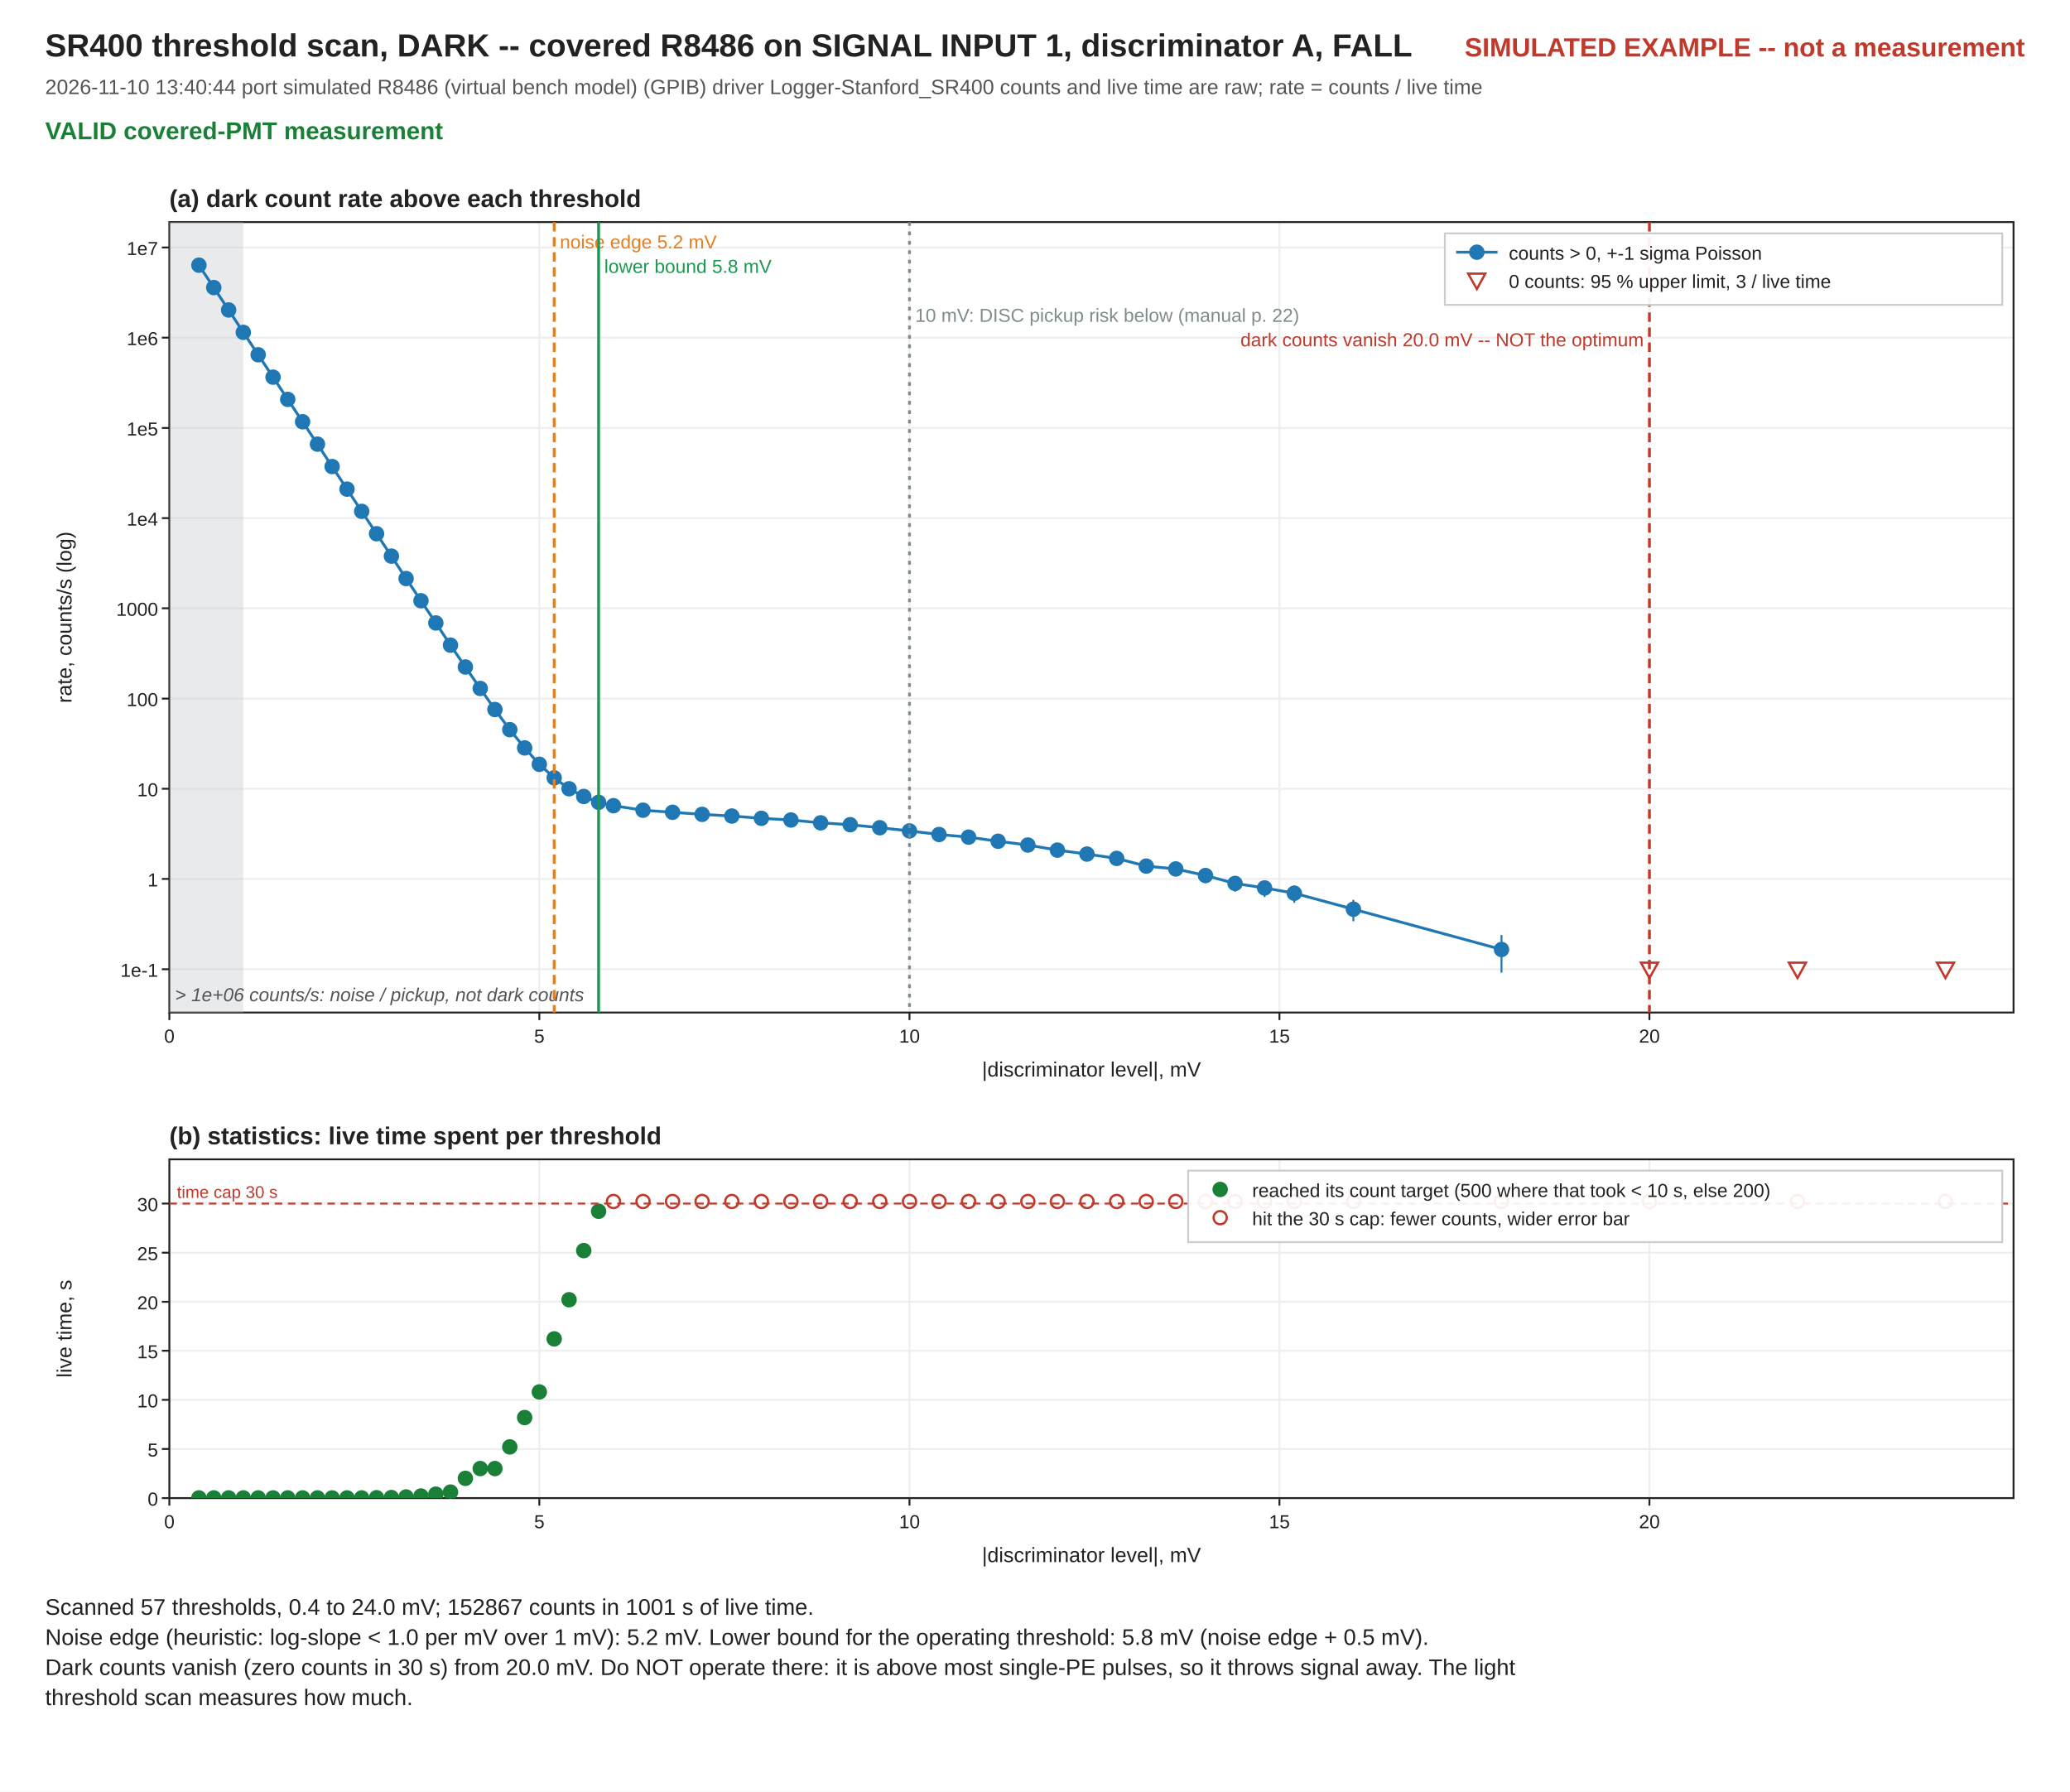
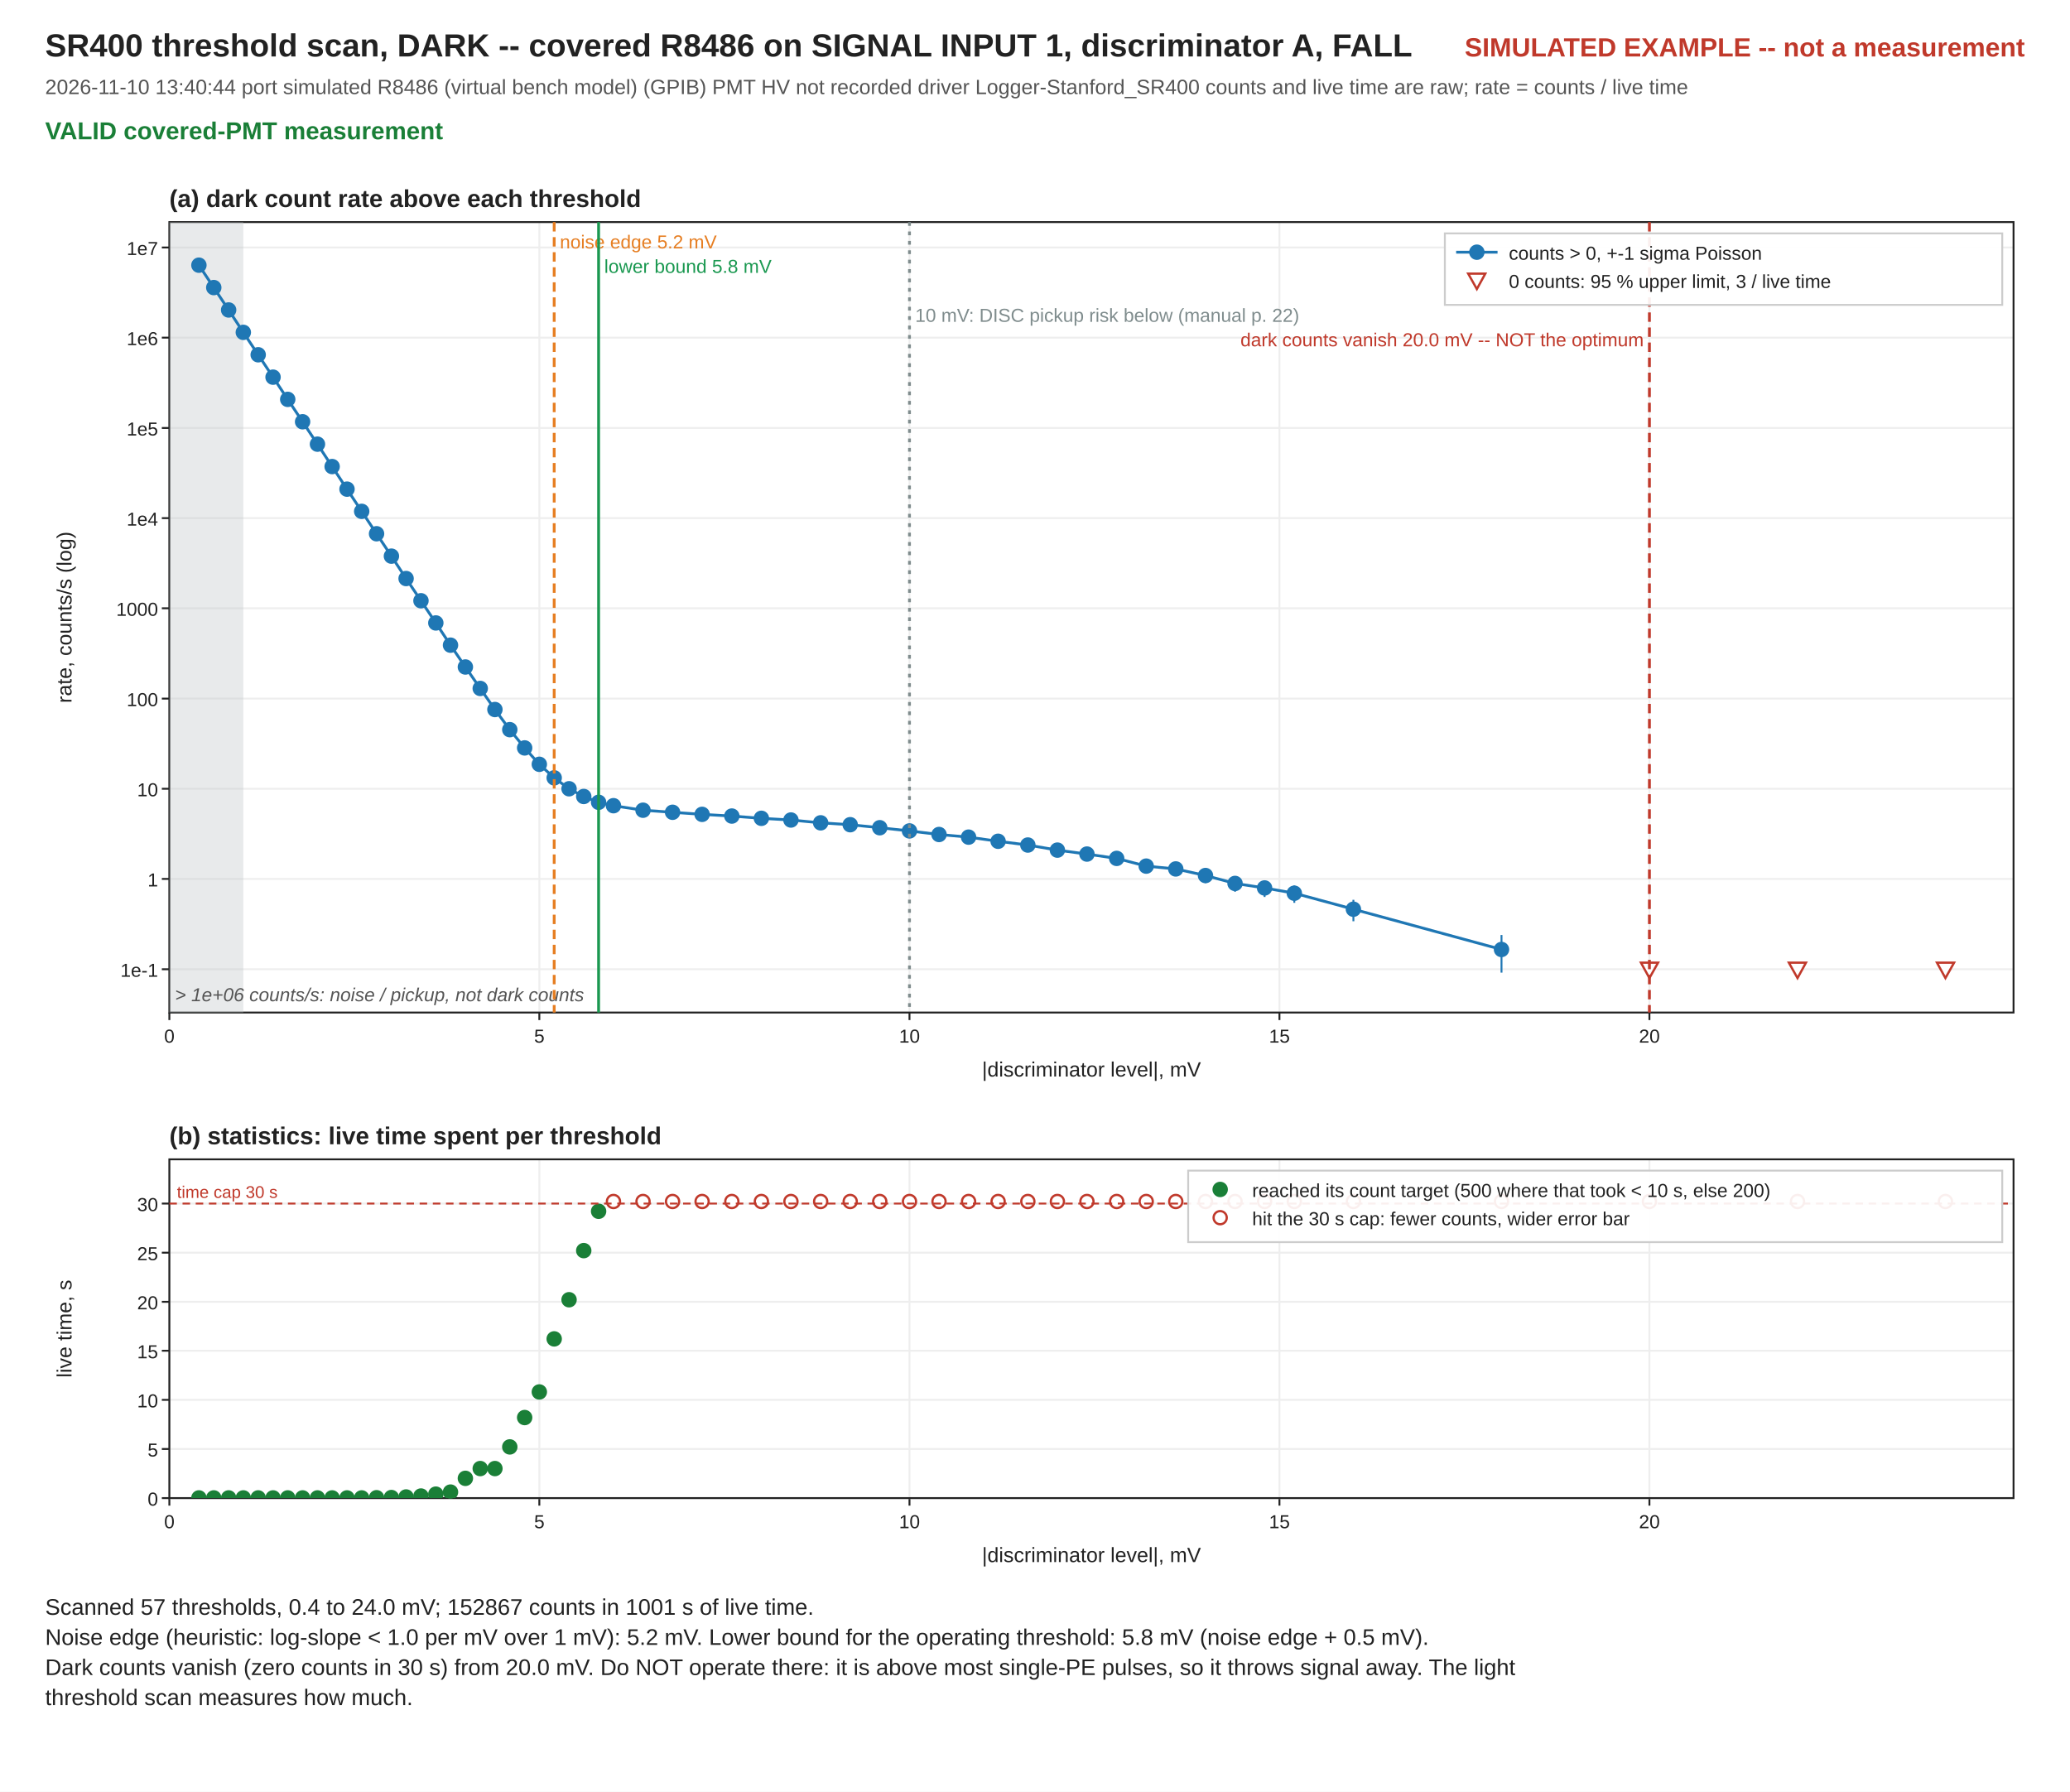
<svg xmlns="http://www.w3.org/2000/svg" width="1100" height="952" viewBox="0 0 1100 952">
  <rect x="0" y="0" width="1100" height="952" fill="white" />
  <text x="24.0" y="30.0" font-size="17" font-family="Arial, sans-serif" text-anchor="start" font-weight="bold" fill="#222">SR400 threshold scan, DARK -- covered R8486 on SIGNAL INPUT 1, discriminator A, FALL</text>
  <text x="1076.0" y="30.0" font-size="14" font-family="Arial, sans-serif" text-anchor="end" font-weight="bold" fill="#c0392b">SIMULATED EXAMPLE -- not a measurement</text>
-   <text x="24.0" y="50.0" font-size="11" font-family="Arial, sans-serif" text-anchor="start" font-weight="normal" fill="#555">2026-11-10 13:40:44   port simulated R8486 (virtual bench model) (GPIB)   driver Logger-Stanford_SR400   counts and live time are raw; rate = counts / live time</text>
+   <text x="24.0" y="50.0" font-size="11" font-family="Arial, sans-serif" text-anchor="start" font-weight="normal" fill="#555">2026-11-10 13:40:44   port simulated R8486 (virtual bench model) (GPIB)   PMT HV not recorded   driver Logger-Stanford_SR400   counts and live time are raw; rate = counts / live time</text>
  <text x="24.0" y="74.0" font-size="13" font-family="Arial, sans-serif" text-anchor="start" font-weight="bold" fill="#1a7f37">VALID covered-PMT measurement</text>
  <clipPath id="clip1">
    <rect x="90.0" y="118.0" width="980.0" height="420.0" />
  </clipPath>
  <line x1="90.0" y1="118.0" x2="90.0" y2="538.0" stroke="#eeeeee" stroke-width="1" />
  <line x1="90.0" y1="538.0" x2="90.0" y2="542.0" stroke="#222" stroke-width="1" />
  <text x="90.0" y="554.0" font-size="10" font-family="Arial, sans-serif" text-anchor="middle" font-weight="normal" fill="#222">0</text>
  <line x1="286.6" y1="118.0" x2="286.6" y2="538.0" stroke="#eeeeee" stroke-width="1" />
  <line x1="286.6" y1="538.0" x2="286.6" y2="542.0" stroke="#222" stroke-width="1" />
  <text x="286.6" y="554.0" font-size="10" font-family="Arial, sans-serif" text-anchor="middle" font-weight="normal" fill="#222">5</text>
  <line x1="483.3" y1="118.0" x2="483.3" y2="538.0" stroke="#eeeeee" stroke-width="1" />
  <line x1="483.3" y1="538.0" x2="483.3" y2="542.0" stroke="#222" stroke-width="1" />
  <text x="483.3" y="554.0" font-size="10" font-family="Arial, sans-serif" text-anchor="middle" font-weight="normal" fill="#222">10</text>
  <line x1="679.9" y1="118.0" x2="679.9" y2="538.0" stroke="#eeeeee" stroke-width="1" />
  <line x1="679.9" y1="538.0" x2="679.9" y2="542.0" stroke="#222" stroke-width="1" />
  <text x="679.9" y="554.0" font-size="10" font-family="Arial, sans-serif" text-anchor="middle" font-weight="normal" fill="#222">15</text>
  <line x1="876.5" y1="118.0" x2="876.5" y2="538.0" stroke="#eeeeee" stroke-width="1" />
  <line x1="876.5" y1="538.0" x2="876.5" y2="542.0" stroke="#222" stroke-width="1" />
  <text x="876.5" y="554.0" font-size="10" font-family="Arial, sans-serif" text-anchor="middle" font-weight="normal" fill="#222">20</text>
  <line x1="90.0" y1="515.0" x2="1070.0" y2="515.0" stroke="#eeeeee" stroke-width="1" />
  <line x1="86.0" y1="515.0" x2="90.0" y2="515.0" stroke="#222" stroke-width="1" />
  <text x="84.0" y="519.0" font-size="10" font-family="Arial, sans-serif" text-anchor="end" font-weight="normal" fill="#222">1e-1</text>
  <line x1="90.0" y1="467.0" x2="1070.0" y2="467.0" stroke="#eeeeee" stroke-width="1" />
  <line x1="86.0" y1="467.0" x2="90.0" y2="467.0" stroke="#222" stroke-width="1" />
  <text x="84.0" y="471.0" font-size="10" font-family="Arial, sans-serif" text-anchor="end" font-weight="normal" fill="#222">1</text>
  <line x1="90.0" y1="419.1" x2="1070.0" y2="419.1" stroke="#eeeeee" stroke-width="1" />
  <line x1="86.0" y1="419.1" x2="90.0" y2="419.1" stroke="#222" stroke-width="1" />
  <text x="84.0" y="423.1" font-size="10" font-family="Arial, sans-serif" text-anchor="end" font-weight="normal" fill="#222">10</text>
  <line x1="90.0" y1="371.2" x2="1070.0" y2="371.2" stroke="#eeeeee" stroke-width="1" />
  <line x1="86.0" y1="371.2" x2="90.0" y2="371.2" stroke="#222" stroke-width="1" />
  <text x="84.0" y="375.2" font-size="10" font-family="Arial, sans-serif" text-anchor="end" font-weight="normal" fill="#222">100</text>
  <line x1="90.0" y1="323.2" x2="1070.0" y2="323.2" stroke="#eeeeee" stroke-width="1" />
  <line x1="86.0" y1="323.2" x2="90.0" y2="323.2" stroke="#222" stroke-width="1" />
  <text x="84.0" y="327.2" font-size="10" font-family="Arial, sans-serif" text-anchor="end" font-weight="normal" fill="#222">1000</text>
  <line x1="90.0" y1="275.3" x2="1070.0" y2="275.3" stroke="#eeeeee" stroke-width="1" />
  <line x1="86.0" y1="275.3" x2="90.0" y2="275.3" stroke="#222" stroke-width="1" />
  <text x="84.0" y="279.3" font-size="10" font-family="Arial, sans-serif" text-anchor="end" font-weight="normal" fill="#222">1e4</text>
  <line x1="90.0" y1="227.4" x2="1070.0" y2="227.4" stroke="#eeeeee" stroke-width="1" />
  <line x1="86.0" y1="227.4" x2="90.0" y2="227.4" stroke="#222" stroke-width="1" />
  <text x="84.0" y="231.4" font-size="10" font-family="Arial, sans-serif" text-anchor="end" font-weight="normal" fill="#222">1e5</text>
  <line x1="90.0" y1="179.4" x2="1070.0" y2="179.4" stroke="#eeeeee" stroke-width="1" />
  <line x1="86.0" y1="179.4" x2="90.0" y2="179.4" stroke="#222" stroke-width="1" />
  <text x="84.0" y="183.4" font-size="10" font-family="Arial, sans-serif" text-anchor="end" font-weight="normal" fill="#222">1e6</text>
  <line x1="90.0" y1="131.5" x2="1070.0" y2="131.5" stroke="#eeeeee" stroke-width="1" />
  <line x1="86.0" y1="131.5" x2="90.0" y2="131.5" stroke="#222" stroke-width="1" />
  <text x="84.0" y="135.5" font-size="10" font-family="Arial, sans-serif" text-anchor="end" font-weight="normal" fill="#222">1e7</text>
  <rect x="90.0" y="118.0" width="980.0" height="420.0" fill="none" stroke="#222" fill-opacity="1.0" />
  <text x="90.0" y="110.0" font-size="13" font-family="Arial, sans-serif" text-anchor="start" font-weight="bold" fill="#222">(a) dark count rate above each threshold</text>
  <text x="580.0" y="572.0" font-size="11" font-family="Arial, sans-serif" text-anchor="middle" font-weight="normal" fill="#222">|discriminator level|, mV</text>
  <text x="38.0" y="328.0" font-size="11" font-family="Arial, sans-serif" text-anchor="middle" font-weight="normal" fill="#222" transform="rotate(-90 38.0 328.0)">rate, counts/s (log)</text>
  <rect x="90.0" y="118.0" width="39.3" height="420.0" fill="#bdc3c7" stroke="none" fill-opacity="0.35" />
  <text x="93.0" y="532.0" font-size="10" font-family="Arial, sans-serif" text-anchor="start" font-weight="normal" fill="#555" font-style="italic">&gt; 1e+06 counts/s: noise / pickup, not dark counts</text>
  <line x1="105.7" y1="140.8" x2="105.7" y2="141.0" stroke="#1f77b4" stroke-width="1" clip-path="url(#clip1)" />
  <line x1="113.6" y1="152.7" x2="113.6" y2="152.9" stroke="#1f77b4" stroke-width="1" clip-path="url(#clip1)" />
  <line x1="121.5" y1="164.5" x2="121.5" y2="164.8" stroke="#1f77b4" stroke-width="1" clip-path="url(#clip1)" />
  <line x1="129.3" y1="176.4" x2="129.3" y2="176.8" stroke="#1f77b4" stroke-width="1" clip-path="url(#clip1)" />
  <line x1="137.2" y1="188.2" x2="137.2" y2="188.7" stroke="#1f77b4" stroke-width="1" clip-path="url(#clip1)" />
  <line x1="145.1" y1="200.0" x2="145.1" y2="200.7" stroke="#1f77b4" stroke-width="1" clip-path="url(#clip1)" />
  <line x1="152.9" y1="211.8" x2="152.9" y2="212.7" stroke="#1f77b4" stroke-width="1" clip-path="url(#clip1)" />
  <line x1="160.8" y1="223.5" x2="160.8" y2="224.8" stroke="#1f77b4" stroke-width="1" clip-path="url(#clip1)" />
  <line x1="168.7" y1="235.2" x2="168.7" y2="236.9" stroke="#1f77b4" stroke-width="1" clip-path="url(#clip1)" />
  <line x1="176.5" y1="246.9" x2="176.5" y2="249.0" stroke="#1f77b4" stroke-width="1" clip-path="url(#clip1)" />
  <line x1="184.4" y1="258.5" x2="184.4" y2="261.4" stroke="#1f77b4" stroke-width="1" clip-path="url(#clip1)" />
  <line x1="192.2" y1="270.4" x2="192.2" y2="273.1" stroke="#1f77b4" stroke-width="1" clip-path="url(#clip1)" />
  <line x1="200.1" y1="282.4" x2="200.1" y2="285.0" stroke="#1f77b4" stroke-width="1" clip-path="url(#clip1)" />
  <line x1="208.0" y1="294.1" x2="208.0" y2="296.9" stroke="#1f77b4" stroke-width="1" clip-path="url(#clip1)" />
  <line x1="215.8" y1="306.0" x2="215.8" y2="308.8" stroke="#1f77b4" stroke-width="1" clip-path="url(#clip1)" />
  <line x1="223.7" y1="317.9" x2="223.7" y2="320.6" stroke="#1f77b4" stroke-width="1" clip-path="url(#clip1)" />
  <line x1="231.6" y1="329.8" x2="231.6" y2="332.2" stroke="#1f77b4" stroke-width="1" clip-path="url(#clip1)" />
  <line x1="239.4" y1="341.4" x2="239.4" y2="344.1" stroke="#1f77b4" stroke-width="1" clip-path="url(#clip1)" />
  <line x1="247.3" y1="353.4" x2="247.3" y2="355.4" stroke="#1f77b4" stroke-width="1" clip-path="url(#clip1)" />
  <line x1="255.2" y1="364.8" x2="255.2" y2="366.9" stroke="#1f77b4" stroke-width="1" clip-path="url(#clip1)" />
  <line x1="263.0" y1="375.6" x2="263.0" y2="378.4" stroke="#1f77b4" stroke-width="1" clip-path="url(#clip1)" />
  <line x1="270.9" y1="386.4" x2="270.9" y2="389.1" stroke="#1f77b4" stroke-width="1" clip-path="url(#clip1)" />
  <line x1="278.8" y1="396.1" x2="278.8" y2="398.8" stroke="#1f77b4" stroke-width="1" clip-path="url(#clip1)" />
  <line x1="286.6" y1="404.7" x2="286.6" y2="407.6" stroke="#1f77b4" stroke-width="1" clip-path="url(#clip1)" />
  <line x1="294.5" y1="412.0" x2="294.5" y2="414.8" stroke="#1f77b4" stroke-width="1" clip-path="url(#clip1)" />
  <line x1="302.4" y1="417.7" x2="302.4" y2="420.6" stroke="#1f77b4" stroke-width="1" clip-path="url(#clip1)" />
  <line x1="310.2" y1="421.8" x2="310.2" y2="424.7" stroke="#1f77b4" stroke-width="1" clip-path="url(#clip1)" />
  <line x1="318.1" y1="424.9" x2="318.1" y2="427.8" stroke="#1f77b4" stroke-width="1" clip-path="url(#clip1)" />
  <line x1="326.0" y1="426.7" x2="326.0" y2="429.7" stroke="#1f77b4" stroke-width="1" clip-path="url(#clip1)" />
  <line x1="341.7" y1="429.0" x2="341.7" y2="432.1" stroke="#1f77b4" stroke-width="1" clip-path="url(#clip1)" />
  <line x1="357.4" y1="430.0" x2="357.4" y2="433.3" stroke="#1f77b4" stroke-width="1" clip-path="url(#clip1)" />
  <line x1="373.1" y1="431.1" x2="373.1" y2="434.5" stroke="#1f77b4" stroke-width="1" clip-path="url(#clip1)" />
  <line x1="388.9" y1="431.9" x2="388.9" y2="435.3" stroke="#1f77b4" stroke-width="1" clip-path="url(#clip1)" />
  <line x1="404.6" y1="433.2" x2="404.6" y2="436.7" stroke="#1f77b4" stroke-width="1" clip-path="url(#clip1)" />
  <line x1="420.3" y1="434.0" x2="420.3" y2="437.6" stroke="#1f77b4" stroke-width="1" clip-path="url(#clip1)" />
  <line x1="436.1" y1="435.4" x2="436.1" y2="439.1" stroke="#1f77b4" stroke-width="1" clip-path="url(#clip1)" />
  <line x1="451.8" y1="436.4" x2="451.8" y2="440.1" stroke="#1f77b4" stroke-width="1" clip-path="url(#clip1)" />
  <line x1="467.5" y1="437.9" x2="467.5" y2="441.8" stroke="#1f77b4" stroke-width="1" clip-path="url(#clip1)" />
  <line x1="483.3" y1="439.6" x2="483.3" y2="443.7" stroke="#1f77b4" stroke-width="1" clip-path="url(#clip1)" />
  <line x1="499.0" y1="441.4" x2="499.0" y2="445.7" stroke="#1f77b4" stroke-width="1" clip-path="url(#clip1)" />
  <line x1="514.7" y1="442.7" x2="514.7" y2="447.1" stroke="#1f77b4" stroke-width="1" clip-path="url(#clip1)" />
  <line x1="530.4" y1="444.8" x2="530.4" y2="449.5" stroke="#1f77b4" stroke-width="1" clip-path="url(#clip1)" />
  <line x1="546.2" y1="446.7" x2="546.2" y2="451.6" stroke="#1f77b4" stroke-width="1" clip-path="url(#clip1)" />
  <line x1="561.9" y1="449.3" x2="561.9" y2="454.6" stroke="#1f77b4" stroke-width="1" clip-path="url(#clip1)" />
  <line x1="577.6" y1="451.2" x2="577.6" y2="456.8" stroke="#1f77b4" stroke-width="1" clip-path="url(#clip1)" />
  <line x1="593.4" y1="453.4" x2="593.4" y2="459.3" stroke="#1f77b4" stroke-width="1" clip-path="url(#clip1)" />
  <line x1="609.1" y1="457.2" x2="609.1" y2="463.7" stroke="#1f77b4" stroke-width="1" clip-path="url(#clip1)" />
  <line x1="624.8" y1="458.6" x2="624.8" y2="465.4" stroke="#1f77b4" stroke-width="1" clip-path="url(#clip1)" />
  <line x1="640.6" y1="461.9" x2="640.6" y2="469.2" stroke="#1f77b4" stroke-width="1" clip-path="url(#clip1)" />
  <line x1="656.3" y1="465.7" x2="656.3" y2="473.8" stroke="#1f77b4" stroke-width="1" clip-path="url(#clip1)" />
  <line x1="672.0" y1="468.0" x2="672.0" y2="476.6" stroke="#1f77b4" stroke-width="1" clip-path="url(#clip1)" />
  <line x1="687.8" y1="470.5" x2="687.8" y2="479.7" stroke="#1f77b4" stroke-width="1" clip-path="url(#clip1)" />
  <line x1="719.2" y1="478.1" x2="719.2" y2="489.5" stroke="#1f77b4" stroke-width="1" clip-path="url(#clip1)" />
  <line x1="797.9" y1="496.8" x2="797.9" y2="516.8" stroke="#1f77b4" stroke-width="1" clip-path="url(#clip1)" />
  <polyline points="105.7,140.9 113.6,152.8 121.5,164.7 129.3,176.6 137.2,188.5 145.1,200.4 152.9,212.2 160.8,224.1 168.7,236.0 176.5,247.9 184.4,259.9 192.2,271.7 200.1,283.6 208.0,295.5 215.8,307.4 223.7,319.2 231.6,331.0 239.4,342.8 247.3,354.4 255.2,365.8 263.0,377.0 270.9,387.7 278.8,397.4 286.6,406.1 294.5,413.3 302.4,419.1 310.2,423.2 318.1,426.3 326.0,428.1 341.7,430.5 357.4,431.6 373.1,432.7 388.9,433.6 404.6,434.8 420.3,435.7 436.1,437.2 451.8,438.2 467.5,439.8 483.3,441.5 499.0,443.4 514.7,444.8 530.4,447.0 546.2,449.0 561.9,451.7 577.6,453.8 593.4,456.1 609.1,460.2 624.8,461.7 640.6,465.2 656.3,469.4 672.0,471.8 687.8,474.6 719.2,483.1 797.9,504.5" fill="none" stroke="#1f77b4" stroke-width="1.5" clip-path="url(#clip1)" />
  <circle cx="105.7" cy="140.9" r="3.5" fill="#1f77b4" stroke="#1f77b4" stroke-width="1.2" clip-path="url(#clip1)" />
  <circle cx="113.6" cy="152.8" r="3.5" fill="#1f77b4" stroke="#1f77b4" stroke-width="1.2" clip-path="url(#clip1)" />
  <circle cx="121.5" cy="164.7" r="3.5" fill="#1f77b4" stroke="#1f77b4" stroke-width="1.2" clip-path="url(#clip1)" />
  <circle cx="129.3" cy="176.6" r="3.5" fill="#1f77b4" stroke="#1f77b4" stroke-width="1.2" clip-path="url(#clip1)" />
  <circle cx="137.2" cy="188.5" r="3.5" fill="#1f77b4" stroke="#1f77b4" stroke-width="1.2" clip-path="url(#clip1)" />
  <circle cx="145.1" cy="200.4" r="3.5" fill="#1f77b4" stroke="#1f77b4" stroke-width="1.2" clip-path="url(#clip1)" />
  <circle cx="152.9" cy="212.2" r="3.5" fill="#1f77b4" stroke="#1f77b4" stroke-width="1.2" clip-path="url(#clip1)" />
  <circle cx="160.8" cy="224.1" r="3.5" fill="#1f77b4" stroke="#1f77b4" stroke-width="1.2" clip-path="url(#clip1)" />
  <circle cx="168.7" cy="236.0" r="3.5" fill="#1f77b4" stroke="#1f77b4" stroke-width="1.2" clip-path="url(#clip1)" />
  <circle cx="176.5" cy="247.9" r="3.5" fill="#1f77b4" stroke="#1f77b4" stroke-width="1.2" clip-path="url(#clip1)" />
  <circle cx="184.4" cy="259.9" r="3.5" fill="#1f77b4" stroke="#1f77b4" stroke-width="1.2" clip-path="url(#clip1)" />
  <circle cx="192.2" cy="271.7" r="3.5" fill="#1f77b4" stroke="#1f77b4" stroke-width="1.2" clip-path="url(#clip1)" />
  <circle cx="200.1" cy="283.6" r="3.5" fill="#1f77b4" stroke="#1f77b4" stroke-width="1.2" clip-path="url(#clip1)" />
  <circle cx="208.0" cy="295.5" r="3.5" fill="#1f77b4" stroke="#1f77b4" stroke-width="1.2" clip-path="url(#clip1)" />
  <circle cx="215.8" cy="307.4" r="3.5" fill="#1f77b4" stroke="#1f77b4" stroke-width="1.2" clip-path="url(#clip1)" />
  <circle cx="223.7" cy="319.2" r="3.5" fill="#1f77b4" stroke="#1f77b4" stroke-width="1.2" clip-path="url(#clip1)" />
  <circle cx="231.6" cy="331.0" r="3.5" fill="#1f77b4" stroke="#1f77b4" stroke-width="1.2" clip-path="url(#clip1)" />
  <circle cx="239.4" cy="342.8" r="3.5" fill="#1f77b4" stroke="#1f77b4" stroke-width="1.2" clip-path="url(#clip1)" />
  <circle cx="247.3" cy="354.4" r="3.5" fill="#1f77b4" stroke="#1f77b4" stroke-width="1.2" clip-path="url(#clip1)" />
  <circle cx="255.2" cy="365.8" r="3.5" fill="#1f77b4" stroke="#1f77b4" stroke-width="1.2" clip-path="url(#clip1)" />
  <circle cx="263.0" cy="377.0" r="3.5" fill="#1f77b4" stroke="#1f77b4" stroke-width="1.2" clip-path="url(#clip1)" />
  <circle cx="270.9" cy="387.7" r="3.5" fill="#1f77b4" stroke="#1f77b4" stroke-width="1.2" clip-path="url(#clip1)" />
  <circle cx="278.8" cy="397.4" r="3.5" fill="#1f77b4" stroke="#1f77b4" stroke-width="1.2" clip-path="url(#clip1)" />
  <circle cx="286.6" cy="406.1" r="3.5" fill="#1f77b4" stroke="#1f77b4" stroke-width="1.2" clip-path="url(#clip1)" />
  <circle cx="294.5" cy="413.3" r="3.5" fill="#1f77b4" stroke="#1f77b4" stroke-width="1.2" clip-path="url(#clip1)" />
  <circle cx="302.4" cy="419.1" r="3.5" fill="#1f77b4" stroke="#1f77b4" stroke-width="1.2" clip-path="url(#clip1)" />
  <circle cx="310.2" cy="423.2" r="3.5" fill="#1f77b4" stroke="#1f77b4" stroke-width="1.2" clip-path="url(#clip1)" />
  <circle cx="318.1" cy="426.3" r="3.5" fill="#1f77b4" stroke="#1f77b4" stroke-width="1.2" clip-path="url(#clip1)" />
  <circle cx="326.0" cy="428.1" r="3.5" fill="#1f77b4" stroke="#1f77b4" stroke-width="1.2" clip-path="url(#clip1)" />
  <circle cx="341.7" cy="430.5" r="3.5" fill="#1f77b4" stroke="#1f77b4" stroke-width="1.2" clip-path="url(#clip1)" />
  <circle cx="357.4" cy="431.6" r="3.5" fill="#1f77b4" stroke="#1f77b4" stroke-width="1.2" clip-path="url(#clip1)" />
  <circle cx="373.1" cy="432.7" r="3.5" fill="#1f77b4" stroke="#1f77b4" stroke-width="1.2" clip-path="url(#clip1)" />
  <circle cx="388.9" cy="433.6" r="3.5" fill="#1f77b4" stroke="#1f77b4" stroke-width="1.2" clip-path="url(#clip1)" />
  <circle cx="404.6" cy="434.8" r="3.5" fill="#1f77b4" stroke="#1f77b4" stroke-width="1.2" clip-path="url(#clip1)" />
  <circle cx="420.3" cy="435.7" r="3.5" fill="#1f77b4" stroke="#1f77b4" stroke-width="1.2" clip-path="url(#clip1)" />
  <circle cx="436.1" cy="437.2" r="3.5" fill="#1f77b4" stroke="#1f77b4" stroke-width="1.2" clip-path="url(#clip1)" />
  <circle cx="451.8" cy="438.2" r="3.5" fill="#1f77b4" stroke="#1f77b4" stroke-width="1.2" clip-path="url(#clip1)" />
  <circle cx="467.5" cy="439.8" r="3.5" fill="#1f77b4" stroke="#1f77b4" stroke-width="1.2" clip-path="url(#clip1)" />
  <circle cx="483.3" cy="441.5" r="3.5" fill="#1f77b4" stroke="#1f77b4" stroke-width="1.2" clip-path="url(#clip1)" />
  <circle cx="499.0" cy="443.4" r="3.5" fill="#1f77b4" stroke="#1f77b4" stroke-width="1.2" clip-path="url(#clip1)" />
  <circle cx="514.7" cy="444.8" r="3.5" fill="#1f77b4" stroke="#1f77b4" stroke-width="1.2" clip-path="url(#clip1)" />
  <circle cx="530.4" cy="447.0" r="3.5" fill="#1f77b4" stroke="#1f77b4" stroke-width="1.2" clip-path="url(#clip1)" />
  <circle cx="546.2" cy="449.0" r="3.5" fill="#1f77b4" stroke="#1f77b4" stroke-width="1.2" clip-path="url(#clip1)" />
  <circle cx="561.9" cy="451.7" r="3.5" fill="#1f77b4" stroke="#1f77b4" stroke-width="1.2" clip-path="url(#clip1)" />
  <circle cx="577.6" cy="453.8" r="3.5" fill="#1f77b4" stroke="#1f77b4" stroke-width="1.2" clip-path="url(#clip1)" />
  <circle cx="593.4" cy="456.1" r="3.5" fill="#1f77b4" stroke="#1f77b4" stroke-width="1.2" clip-path="url(#clip1)" />
  <circle cx="609.1" cy="460.2" r="3.5" fill="#1f77b4" stroke="#1f77b4" stroke-width="1.2" clip-path="url(#clip1)" />
  <circle cx="624.8" cy="461.7" r="3.5" fill="#1f77b4" stroke="#1f77b4" stroke-width="1.2" clip-path="url(#clip1)" />
  <circle cx="640.6" cy="465.2" r="3.5" fill="#1f77b4" stroke="#1f77b4" stroke-width="1.2" clip-path="url(#clip1)" />
  <circle cx="656.3" cy="469.4" r="3.5" fill="#1f77b4" stroke="#1f77b4" stroke-width="1.2" clip-path="url(#clip1)" />
  <circle cx="672.0" cy="471.8" r="3.5" fill="#1f77b4" stroke="#1f77b4" stroke-width="1.2" clip-path="url(#clip1)" />
  <circle cx="687.8" cy="474.6" r="3.5" fill="#1f77b4" stroke="#1f77b4" stroke-width="1.2" clip-path="url(#clip1)" />
  <circle cx="719.2" cy="483.1" r="3.5" fill="#1f77b4" stroke="#1f77b4" stroke-width="1.2" clip-path="url(#clip1)" />
  <circle cx="797.9" cy="504.5" r="3.5" fill="#1f77b4" stroke="#1f77b4" stroke-width="1.2" clip-path="url(#clip1)" />
  <polygon points="876.5,519.7 872.0,511.5 881.1,511.5" fill="white" stroke="#c0392b" stroke-width="1.2" clip-path="url(#clip1)" />
  <polygon points="955.2,519.7 950.6,511.5 959.7,511.5" fill="white" stroke="#c0392b" stroke-width="1.2" clip-path="url(#clip1)" />
  <polygon points="1033.8,519.7 1029.3,511.5 1038.4,511.5" fill="white" stroke="#c0392b" stroke-width="1.2" clip-path="url(#clip1)" />
  <line x1="483.3" y1="118.0" x2="483.3" y2="538.0" stroke="#7f8c8d" stroke-width="1.5" stroke-dasharray="2,3" />
  <text x="486.3" y="171.0" font-size="10" font-family="Arial, sans-serif" text-anchor="start" font-weight="normal" fill="#7f8c8d">10 mV: DISC pickup risk below (manual p. 22)</text>
  <line x1="294.5" y1="118.0" x2="294.5" y2="538.0" stroke="#e67e22" stroke-width="1.5" stroke-dasharray="5,3" />
  <text x="297.5" y="132.0" font-size="10" font-family="Arial, sans-serif" text-anchor="start" font-weight="normal" fill="#e67e22">noise edge 5.2 mV</text>
  <line x1="318.1" y1="118.0" x2="318.1" y2="538.0" stroke="#1a9850" stroke-width="1.5" />
  <text x="321.1" y="145.0" font-size="10" font-family="Arial, sans-serif" text-anchor="start" font-weight="normal" fill="#1a9850">lower bound 5.8 mV</text>
  <line x1="876.5" y1="118.0" x2="876.5" y2="538.0" stroke="#c0392b" stroke-width="1.5" stroke-dasharray="5,3" />
  <text x="873.5" y="184.0" font-size="10" font-family="Arial, sans-serif" text-anchor="end" font-weight="normal" fill="#c0392b">dark counts vanish 20.0 mV -- NOT the optimum</text>
  <rect x="767.8" y="124.0" width="296.2" height="38.0" fill="white" stroke="#cccccc" fill-opacity="0.92" />
  <line x1="773.8" y1="134.0" x2="795.8" y2="134.0" stroke="#1f77b4" stroke-width="1.5" />
  <circle cx="784.8" cy="134.0" r="3.5" fill="#1f77b4" stroke="#1f77b4" stroke-width="1.2" />
  <text x="801.8" y="138.0" font-size="10" font-family="Arial, sans-serif" text-anchor="start" font-weight="normal" fill="#222">counts &gt; 0, +-1 sigma Poisson</text>
  <polygon points="784.8,153.6 780.2,145.4 789.3,145.4" fill="white" stroke="#c0392b" stroke-width="1.2" />
  <text x="801.8" y="153.0" font-size="10" font-family="Arial, sans-serif" text-anchor="start" font-weight="normal" fill="#222">0 counts: 95 % upper limit, 3 / live time</text>
  <clipPath id="clip2">
    <rect x="90.0" y="616.0" width="980.0" height="180.0" />
  </clipPath>
  <line x1="90.0" y1="616.0" x2="90.0" y2="796.0" stroke="#eeeeee" stroke-width="1" />
  <line x1="90.0" y1="796.0" x2="90.0" y2="800.0" stroke="#222" stroke-width="1" />
  <text x="90.0" y="812.0" font-size="10" font-family="Arial, sans-serif" text-anchor="middle" font-weight="normal" fill="#222">0</text>
  <line x1="286.6" y1="616.0" x2="286.6" y2="796.0" stroke="#eeeeee" stroke-width="1" />
  <line x1="286.6" y1="796.0" x2="286.6" y2="800.0" stroke="#222" stroke-width="1" />
  <text x="286.6" y="812.0" font-size="10" font-family="Arial, sans-serif" text-anchor="middle" font-weight="normal" fill="#222">5</text>
  <line x1="483.3" y1="616.0" x2="483.3" y2="796.0" stroke="#eeeeee" stroke-width="1" />
  <line x1="483.3" y1="796.0" x2="483.3" y2="800.0" stroke="#222" stroke-width="1" />
  <text x="483.3" y="812.0" font-size="10" font-family="Arial, sans-serif" text-anchor="middle" font-weight="normal" fill="#222">10</text>
  <line x1="679.9" y1="616.0" x2="679.9" y2="796.0" stroke="#eeeeee" stroke-width="1" />
  <line x1="679.9" y1="796.0" x2="679.9" y2="800.0" stroke="#222" stroke-width="1" />
  <text x="679.9" y="812.0" font-size="10" font-family="Arial, sans-serif" text-anchor="middle" font-weight="normal" fill="#222">15</text>
  <line x1="876.5" y1="616.0" x2="876.5" y2="796.0" stroke="#eeeeee" stroke-width="1" />
  <line x1="876.5" y1="796.0" x2="876.5" y2="800.0" stroke="#222" stroke-width="1" />
  <text x="876.5" y="812.0" font-size="10" font-family="Arial, sans-serif" text-anchor="middle" font-weight="normal" fill="#222">20</text>
  <line x1="90.0" y1="796.0" x2="1070.0" y2="796.0" stroke="#eeeeee" stroke-width="1" />
  <line x1="86.0" y1="796.0" x2="90.0" y2="796.0" stroke="#222" stroke-width="1" />
  <text x="84.0" y="800.0" font-size="10" font-family="Arial, sans-serif" text-anchor="end" font-weight="normal" fill="#222">0</text>
  <line x1="90.0" y1="769.9" x2="1070.0" y2="769.9" stroke="#eeeeee" stroke-width="1" />
  <line x1="86.0" y1="769.9" x2="90.0" y2="769.9" stroke="#222" stroke-width="1" />
  <text x="84.0" y="773.9" font-size="10" font-family="Arial, sans-serif" text-anchor="end" font-weight="normal" fill="#222">5</text>
  <line x1="90.0" y1="743.8" x2="1070.0" y2="743.8" stroke="#eeeeee" stroke-width="1" />
  <line x1="86.0" y1="743.8" x2="90.0" y2="743.8" stroke="#222" stroke-width="1" />
  <text x="84.0" y="747.8" font-size="10" font-family="Arial, sans-serif" text-anchor="end" font-weight="normal" fill="#222">10</text>
  <line x1="90.0" y1="717.7" x2="1070.0" y2="717.7" stroke="#eeeeee" stroke-width="1" />
  <line x1="86.0" y1="717.7" x2="90.0" y2="717.7" stroke="#222" stroke-width="1" />
  <text x="84.0" y="721.7" font-size="10" font-family="Arial, sans-serif" text-anchor="end" font-weight="normal" fill="#222">15</text>
  <line x1="90.0" y1="691.7" x2="1070.0" y2="691.7" stroke="#eeeeee" stroke-width="1" />
  <line x1="86.0" y1="691.7" x2="90.0" y2="691.7" stroke="#222" stroke-width="1" />
  <text x="84.0" y="695.7" font-size="10" font-family="Arial, sans-serif" text-anchor="end" font-weight="normal" fill="#222">20</text>
  <line x1="90.0" y1="665.6" x2="1070.0" y2="665.6" stroke="#eeeeee" stroke-width="1" />
  <line x1="86.0" y1="665.6" x2="90.0" y2="665.6" stroke="#222" stroke-width="1" />
  <text x="84.0" y="669.6" font-size="10" font-family="Arial, sans-serif" text-anchor="end" font-weight="normal" fill="#222">25</text>
  <line x1="90.0" y1="639.5" x2="1070.0" y2="639.5" stroke="#eeeeee" stroke-width="1" />
  <line x1="86.0" y1="639.5" x2="90.0" y2="639.5" stroke="#222" stroke-width="1" />
  <text x="84.0" y="643.5" font-size="10" font-family="Arial, sans-serif" text-anchor="end" font-weight="normal" fill="#222">30</text>
  <rect x="90.0" y="616.0" width="980.0" height="180.0" fill="none" stroke="#222" fill-opacity="1.0" />
  <text x="90.0" y="608.0" font-size="13" font-family="Arial, sans-serif" text-anchor="start" font-weight="bold" fill="#222">(b) statistics: live time spent per threshold</text>
  <text x="580.0" y="830.0" font-size="11" font-family="Arial, sans-serif" text-anchor="middle" font-weight="normal" fill="#222">|discriminator level|, mV</text>
  <text x="38.0" y="706.0" font-size="11" font-family="Arial, sans-serif" text-anchor="middle" font-weight="normal" fill="#222" transform="rotate(-90 38.0 706.0)">live time, s</text>
  <circle cx="105.7" cy="795.9" r="3.5" fill="#1a7f37" stroke="#1a7f37" stroke-width="1.2" clip-path="url(#clip2)" />
  <circle cx="113.6" cy="795.9" r="3.5" fill="#1a7f37" stroke="#1a7f37" stroke-width="1.2" clip-path="url(#clip2)" />
  <circle cx="121.5" cy="795.9" r="3.5" fill="#1a7f37" stroke="#1a7f37" stroke-width="1.2" clip-path="url(#clip2)" />
  <circle cx="129.3" cy="795.9" r="3.5" fill="#1a7f37" stroke="#1a7f37" stroke-width="1.2" clip-path="url(#clip2)" />
  <circle cx="137.2" cy="795.9" r="3.5" fill="#1a7f37" stroke="#1a7f37" stroke-width="1.2" clip-path="url(#clip2)" />
  <circle cx="145.1" cy="795.9" r="3.5" fill="#1a7f37" stroke="#1a7f37" stroke-width="1.2" clip-path="url(#clip2)" />
  <circle cx="152.9" cy="795.9" r="3.5" fill="#1a7f37" stroke="#1a7f37" stroke-width="1.2" clip-path="url(#clip2)" />
  <circle cx="160.8" cy="795.9" r="3.5" fill="#1a7f37" stroke="#1a7f37" stroke-width="1.2" clip-path="url(#clip2)" />
  <circle cx="168.7" cy="795.9" r="3.5" fill="#1a7f37" stroke="#1a7f37" stroke-width="1.2" clip-path="url(#clip2)" />
  <circle cx="176.5" cy="795.9" r="3.5" fill="#1a7f37" stroke="#1a7f37" stroke-width="1.2" clip-path="url(#clip2)" />
  <circle cx="184.4" cy="795.9" r="3.5" fill="#1a7f37" stroke="#1a7f37" stroke-width="1.2" clip-path="url(#clip2)" />
  <circle cx="192.2" cy="795.9" r="3.5" fill="#1a7f37" stroke="#1a7f37" stroke-width="1.2" clip-path="url(#clip2)" />
  <circle cx="200.1" cy="795.8" r="3.5" fill="#1a7f37" stroke="#1a7f37" stroke-width="1.2" clip-path="url(#clip2)" />
  <circle cx="208.0" cy="795.7" r="3.5" fill="#1a7f37" stroke="#1a7f37" stroke-width="1.2" clip-path="url(#clip2)" />
  <circle cx="215.8" cy="795.4" r="3.5" fill="#1a7f37" stroke="#1a7f37" stroke-width="1.2" clip-path="url(#clip2)" />
  <circle cx="223.7" cy="794.9" r="3.5" fill="#1a7f37" stroke="#1a7f37" stroke-width="1.2" clip-path="url(#clip2)" />
  <circle cx="231.6" cy="793.9" r="3.5" fill="#1a7f37" stroke="#1a7f37" stroke-width="1.2" clip-path="url(#clip2)" />
  <circle cx="239.4" cy="792.8" r="3.5" fill="#1a7f37" stroke="#1a7f37" stroke-width="1.2" clip-path="url(#clip2)" />
  <circle cx="247.3" cy="785.5" r="3.5" fill="#1a7f37" stroke="#1a7f37" stroke-width="1.2" clip-path="url(#clip2)" />
  <circle cx="255.2" cy="780.3" r="3.5" fill="#1a7f37" stroke="#1a7f37" stroke-width="1.2" clip-path="url(#clip2)" />
  <circle cx="263.0" cy="780.3" r="3.5" fill="#1a7f37" stroke="#1a7f37" stroke-width="1.2" clip-path="url(#clip2)" />
  <circle cx="270.9" cy="768.8" r="3.5" fill="#1a7f37" stroke="#1a7f37" stroke-width="1.2" clip-path="url(#clip2)" />
  <circle cx="278.8" cy="753.2" r="3.5" fill="#1a7f37" stroke="#1a7f37" stroke-width="1.2" clip-path="url(#clip2)" />
  <circle cx="286.6" cy="739.6" r="3.5" fill="#1a7f37" stroke="#1a7f37" stroke-width="1.2" clip-path="url(#clip2)" />
  <circle cx="294.5" cy="711.4" r="3.5" fill="#1a7f37" stroke="#1a7f37" stroke-width="1.2" clip-path="url(#clip2)" />
  <circle cx="302.4" cy="690.6" r="3.5" fill="#1a7f37" stroke="#1a7f37" stroke-width="1.2" clip-path="url(#clip2)" />
  <circle cx="310.2" cy="664.5" r="3.5" fill="#1a7f37" stroke="#1a7f37" stroke-width="1.2" clip-path="url(#clip2)" />
  <circle cx="318.1" cy="643.6" r="3.5" fill="#1a7f37" stroke="#1a7f37" stroke-width="1.2" clip-path="url(#clip2)" />
  <circle cx="326.0" cy="638.4" r="3.5" fill="white" stroke="#c0392b" stroke-width="1.2" clip-path="url(#clip2)" />
  <circle cx="341.7" cy="638.4" r="3.5" fill="white" stroke="#c0392b" stroke-width="1.2" clip-path="url(#clip2)" />
  <circle cx="357.4" cy="638.4" r="3.5" fill="white" stroke="#c0392b" stroke-width="1.2" clip-path="url(#clip2)" />
  <circle cx="373.1" cy="638.4" r="3.5" fill="white" stroke="#c0392b" stroke-width="1.2" clip-path="url(#clip2)" />
  <circle cx="388.9" cy="638.4" r="3.5" fill="white" stroke="#c0392b" stroke-width="1.2" clip-path="url(#clip2)" />
  <circle cx="404.6" cy="638.4" r="3.5" fill="white" stroke="#c0392b" stroke-width="1.2" clip-path="url(#clip2)" />
  <circle cx="420.3" cy="638.4" r="3.5" fill="white" stroke="#c0392b" stroke-width="1.2" clip-path="url(#clip2)" />
  <circle cx="436.1" cy="638.4" r="3.5" fill="white" stroke="#c0392b" stroke-width="1.2" clip-path="url(#clip2)" />
  <circle cx="451.8" cy="638.4" r="3.5" fill="white" stroke="#c0392b" stroke-width="1.2" clip-path="url(#clip2)" />
  <circle cx="467.5" cy="638.4" r="3.5" fill="white" stroke="#c0392b" stroke-width="1.2" clip-path="url(#clip2)" />
  <circle cx="483.3" cy="638.4" r="3.5" fill="white" stroke="#c0392b" stroke-width="1.2" clip-path="url(#clip2)" />
  <circle cx="499.0" cy="638.4" r="3.5" fill="white" stroke="#c0392b" stroke-width="1.2" clip-path="url(#clip2)" />
  <circle cx="514.7" cy="638.4" r="3.5" fill="white" stroke="#c0392b" stroke-width="1.2" clip-path="url(#clip2)" />
  <circle cx="530.4" cy="638.4" r="3.5" fill="white" stroke="#c0392b" stroke-width="1.2" clip-path="url(#clip2)" />
  <circle cx="546.2" cy="638.4" r="3.5" fill="white" stroke="#c0392b" stroke-width="1.2" clip-path="url(#clip2)" />
  <circle cx="561.9" cy="638.4" r="3.5" fill="white" stroke="#c0392b" stroke-width="1.2" clip-path="url(#clip2)" />
  <circle cx="577.6" cy="638.4" r="3.5" fill="white" stroke="#c0392b" stroke-width="1.2" clip-path="url(#clip2)" />
  <circle cx="593.4" cy="638.4" r="3.5" fill="white" stroke="#c0392b" stroke-width="1.2" clip-path="url(#clip2)" />
  <circle cx="609.1" cy="638.4" r="3.5" fill="white" stroke="#c0392b" stroke-width="1.2" clip-path="url(#clip2)" />
  <circle cx="624.8" cy="638.4" r="3.5" fill="white" stroke="#c0392b" stroke-width="1.2" clip-path="url(#clip2)" />
  <circle cx="640.6" cy="638.4" r="3.5" fill="white" stroke="#c0392b" stroke-width="1.2" clip-path="url(#clip2)" />
  <circle cx="656.3" cy="638.4" r="3.5" fill="white" stroke="#c0392b" stroke-width="1.2" clip-path="url(#clip2)" />
  <circle cx="672.0" cy="638.4" r="3.5" fill="white" stroke="#c0392b" stroke-width="1.2" clip-path="url(#clip2)" />
  <circle cx="687.8" cy="638.4" r="3.5" fill="white" stroke="#c0392b" stroke-width="1.2" clip-path="url(#clip2)" />
  <circle cx="719.2" cy="638.4" r="3.5" fill="white" stroke="#c0392b" stroke-width="1.2" clip-path="url(#clip2)" />
  <circle cx="797.9" cy="638.4" r="3.5" fill="white" stroke="#c0392b" stroke-width="1.2" clip-path="url(#clip2)" />
  <circle cx="876.5" cy="638.4" r="3.5" fill="white" stroke="#c0392b" stroke-width="1.2" clip-path="url(#clip2)" />
  <circle cx="955.2" cy="638.4" r="3.5" fill="white" stroke="#c0392b" stroke-width="1.2" clip-path="url(#clip2)" />
  <circle cx="1033.8" cy="638.4" r="3.5" fill="white" stroke="#c0392b" stroke-width="1.2" clip-path="url(#clip2)" />
  <line x1="90.0" y1="639.5" x2="1070.0" y2="639.5" stroke="#c0392b" stroke-width="1" stroke-dasharray="4,3" />
  <text x="94.0" y="636.5" font-size="9" font-family="Arial, sans-serif" text-anchor="start" font-weight="normal" fill="#c0392b">time cap 30 s</text>
  <rect x="631.4" y="622.0" width="432.6" height="38.0" fill="white" stroke="#cccccc" fill-opacity="0.92" />
  <circle cx="648.4" cy="632.0" r="3.5" fill="#1a7f37" stroke="#1a7f37" stroke-width="1.2" />
  <text x="665.4" y="636.0" font-size="10" font-family="Arial, sans-serif" text-anchor="start" font-weight="normal" fill="#222">reached its count target (500 where that took &lt; 10 s, else 200)</text>
  <circle cx="648.4" cy="647.0" r="3.5" fill="white" stroke="#c0392b" stroke-width="1.2" />
  <text x="665.4" y="651.0" font-size="10" font-family="Arial, sans-serif" text-anchor="start" font-weight="normal" fill="#222">hit the 30 s cap: fewer counts, wider error bar</text>
  <text x="24.0" y="858.0" font-size="12" font-family="Arial, sans-serif" text-anchor="start" font-weight="normal" fill="#222">Scanned 57 thresholds, 0.4 to 24.0 mV; 152867 counts in 1001 s of live time.</text>
  <text x="24.0" y="874.0" font-size="12" font-family="Arial, sans-serif" text-anchor="start" font-weight="normal" fill="#222">Noise edge (heuristic: log-slope &lt; 1.0 per mV over 1 mV): 5.2 mV.  Lower bound for the operating threshold: 5.8 mV (noise edge + 0.5 mV).</text>
  <text x="24.0" y="890.0" font-size="12" font-family="Arial, sans-serif" text-anchor="start" font-weight="normal" fill="#222">Dark counts vanish (zero counts in 30 s) from 20.0 mV. Do NOT operate there: it is above most single-PE pulses, so it throws signal away. The light</text>
  <text x="24.0" y="906.0" font-size="12" font-family="Arial, sans-serif" text-anchor="start" font-weight="normal" fill="#222">threshold scan measures how much.</text>
</svg>
